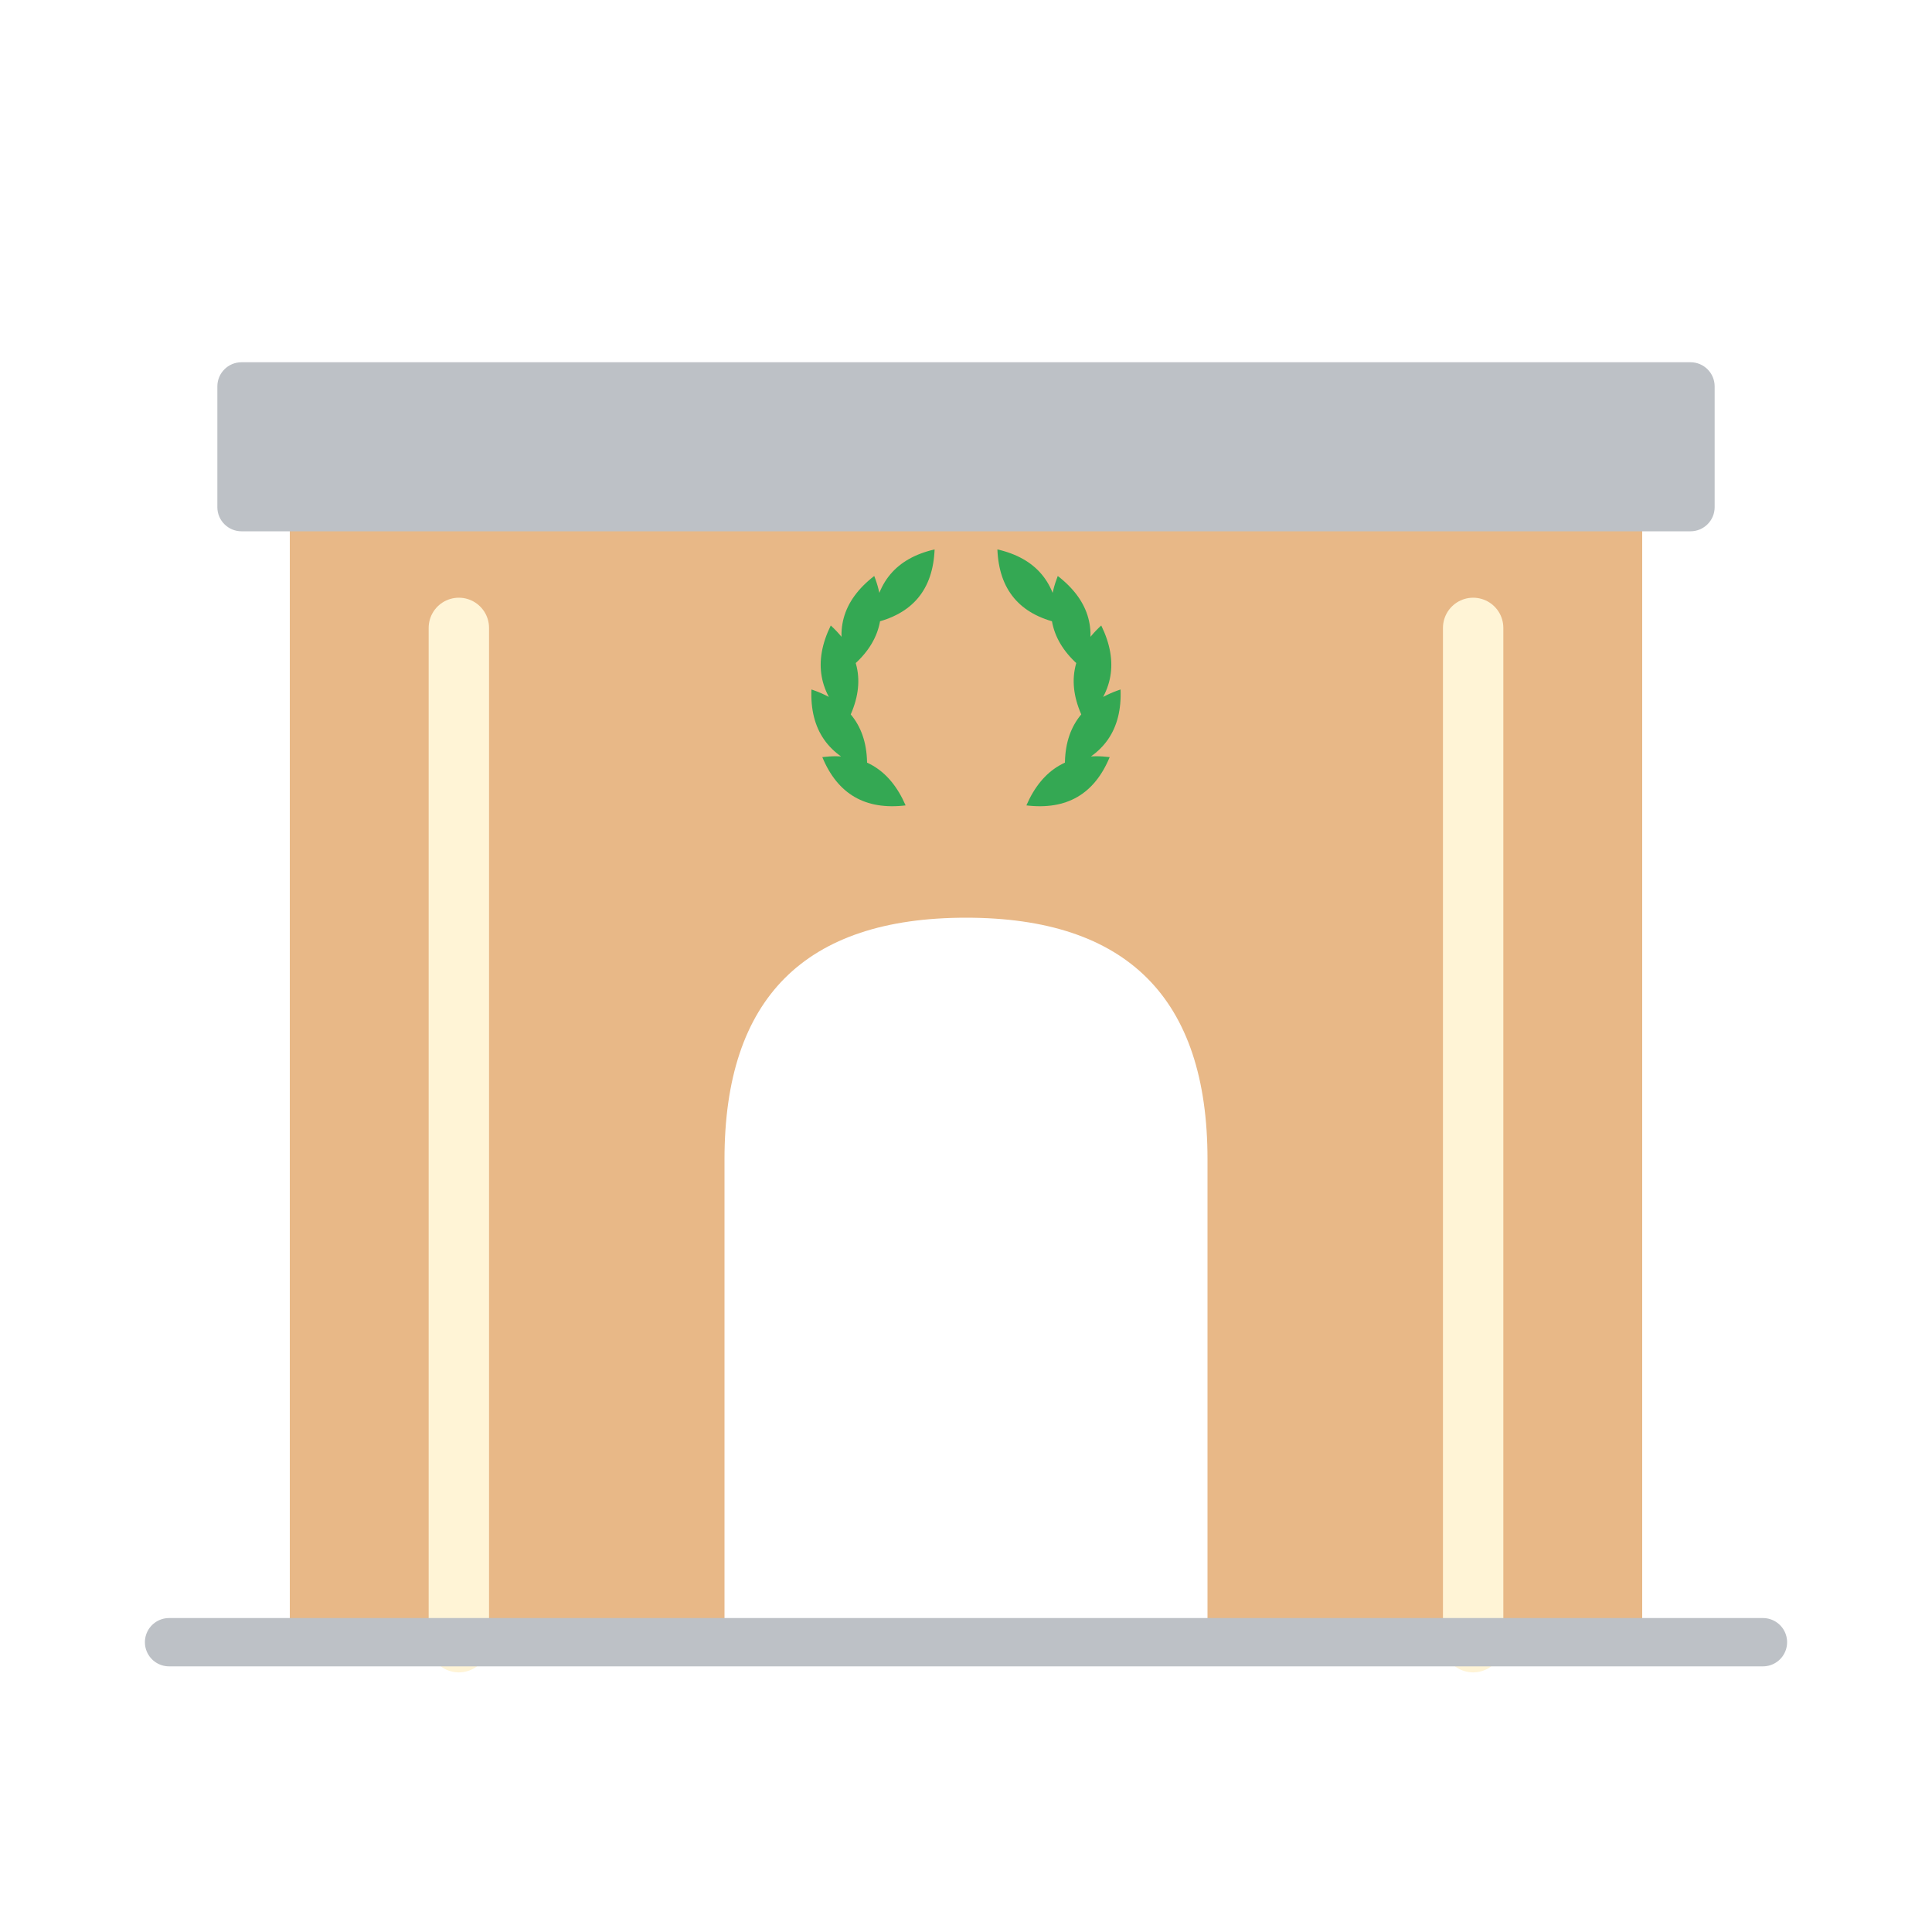
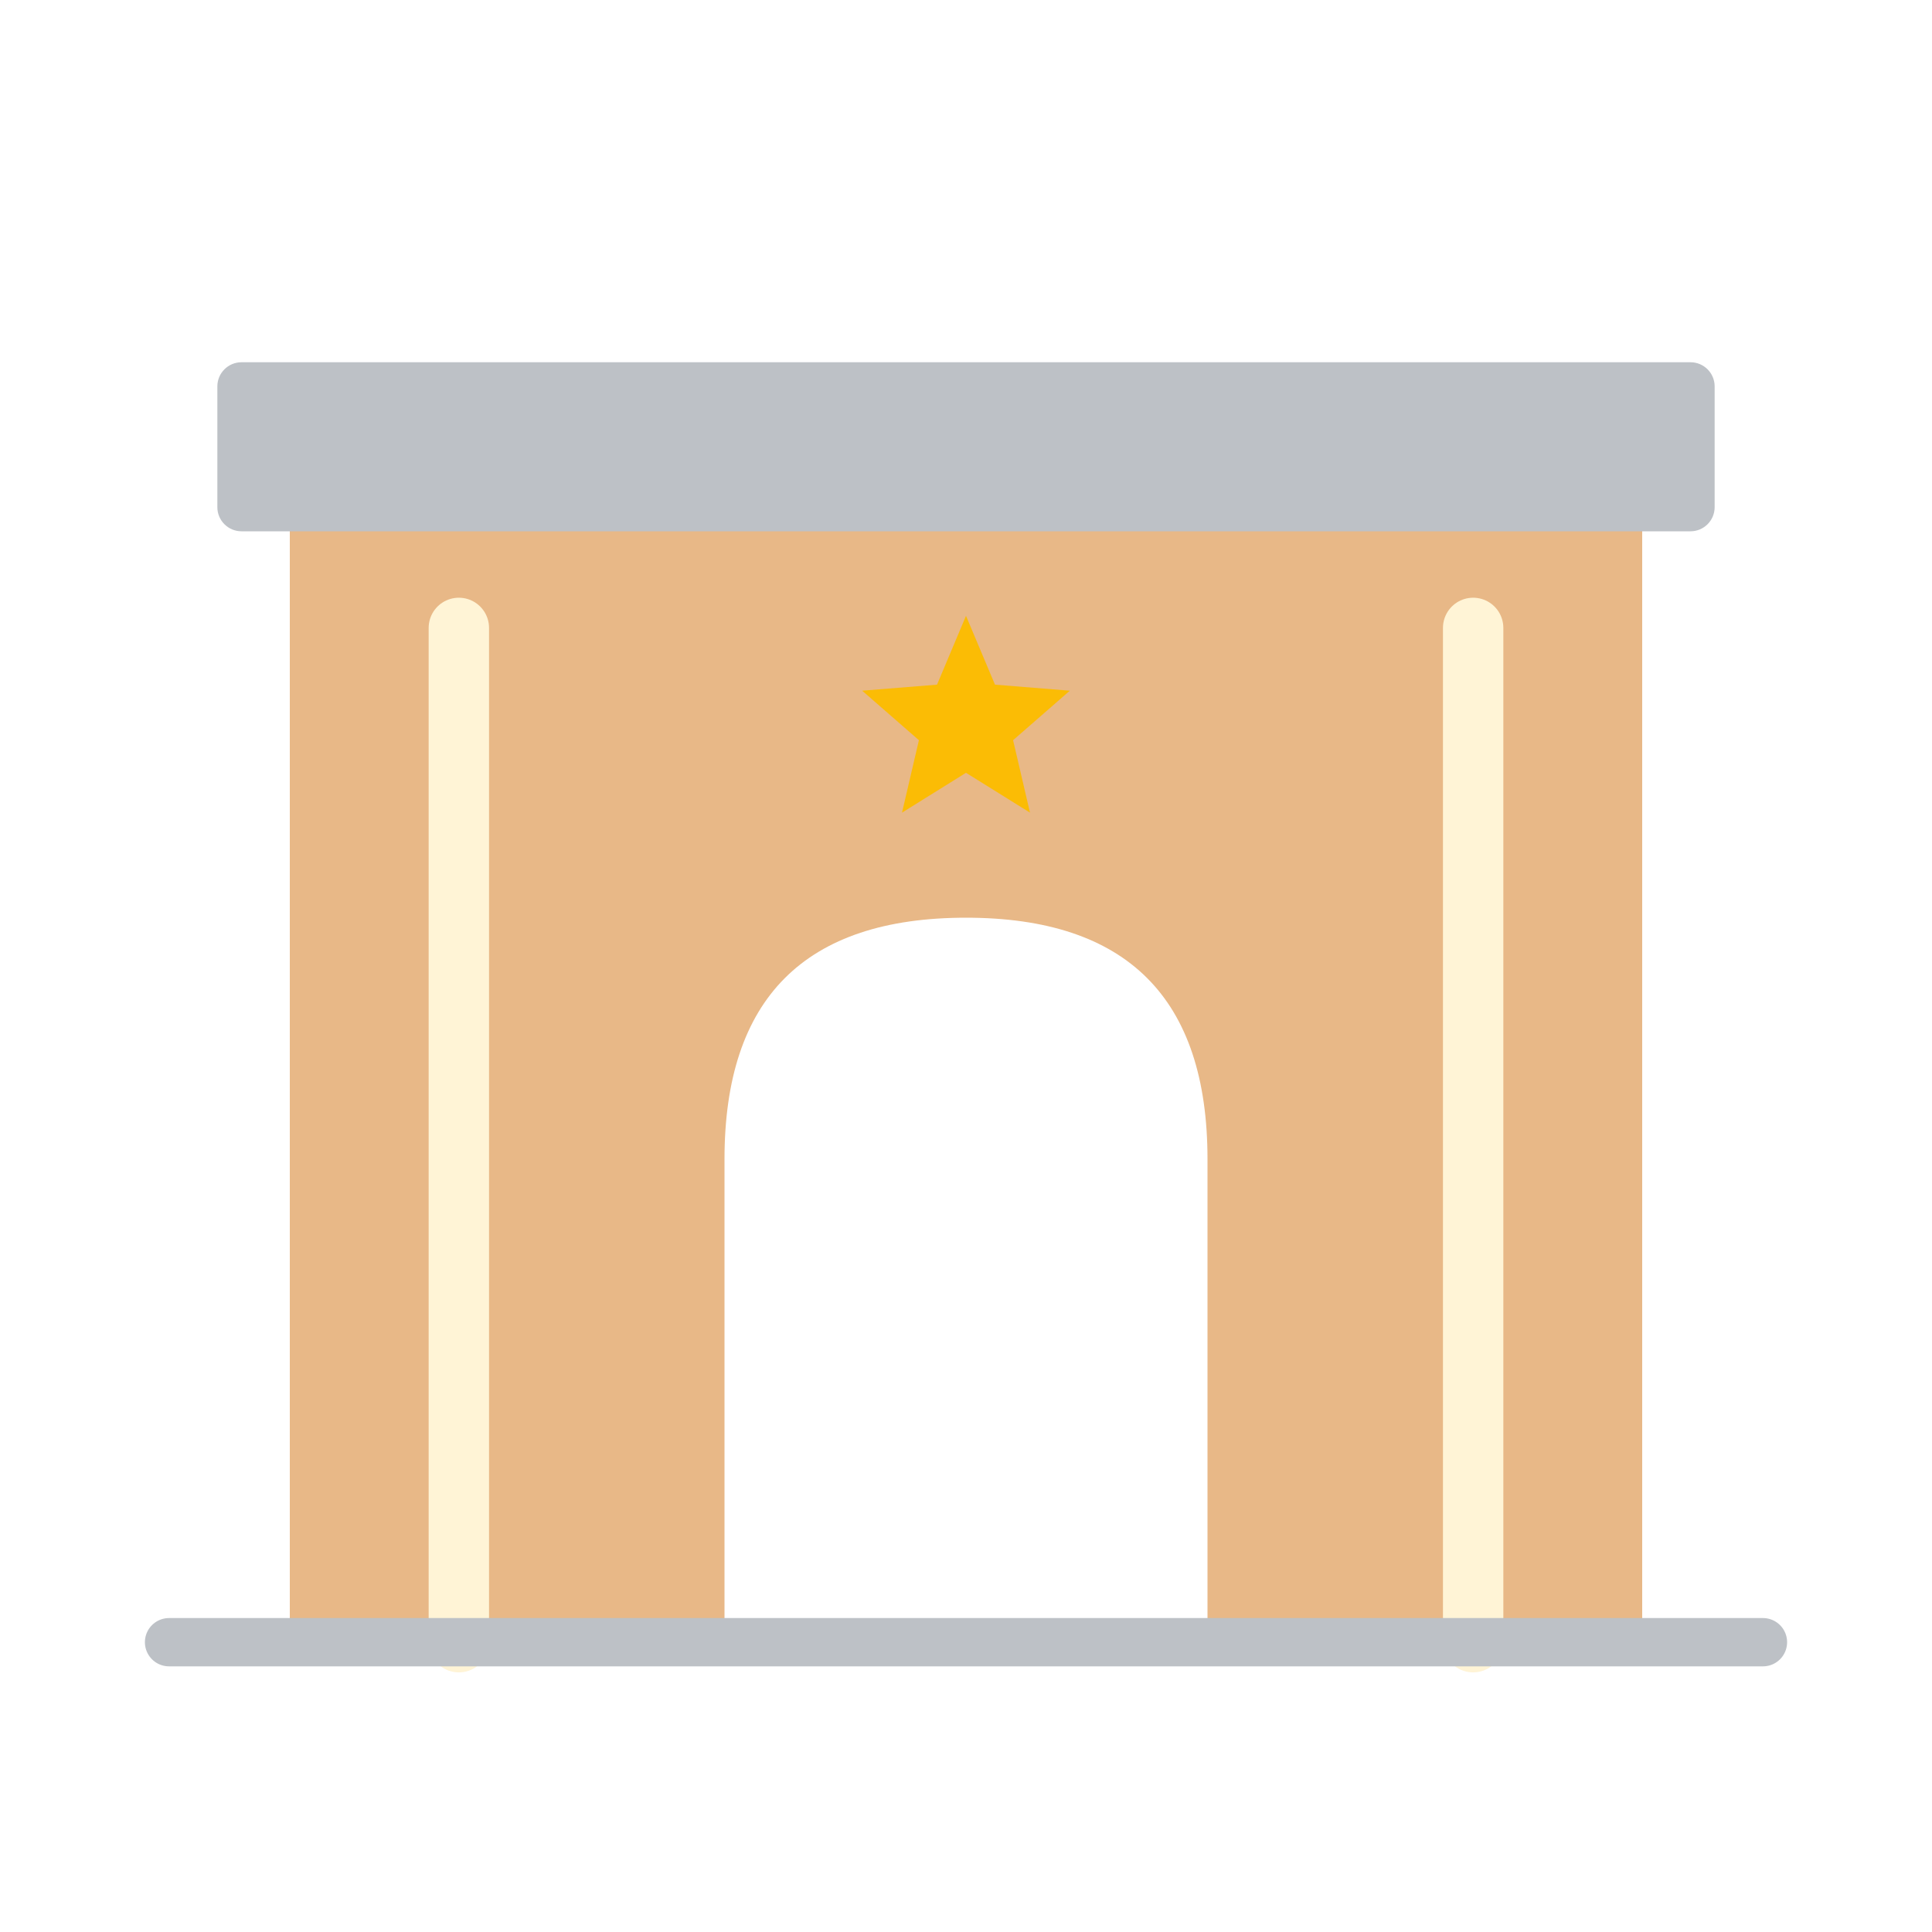
<svg xmlns="http://www.w3.org/2000/svg" viewBox="0 0 160 160">
  <path d="M24 136V40h112v96H100V96q0-20-20-20T60 96v40z" fill="#E8B887" />
  <rect x="18" y="30" width="124" height="14" rx="2" fill="#BDC1C6" />
  <path d="M38 52v84M122 52v84" fill="none" stroke-width="5" stroke-linecap="round" stroke-linejoin="round" stroke="#FFF4D6" />
-   <path d="M75 66.7Q73.0 62.1 68.1 62.7Q70.0 67.3 75 66.7zM71.8 63.7Q72.0 58.7 67.2 57.1Q67.0 62.1 71.8 63.7zM70.2 59.7Q72.5 55.2 68.8 51.8Q66.6 56.3 70.2 59.7zM70.3 55.4Q74.2 52.3 72.4 47.7Q68.4 50.8 70.3 55.4zM72.3 51.6Q77.2 50.5 77.4 45.5Q72.6 46.6 72.3 51.6zM85 66.7Q90.0 67.3 91.9 62.7Q87.0 62.1 85 66.7zM88.2 63.7Q93.0 62.1 92.8 57.1Q88.0 58.7 88.2 63.7zM89.8 59.7Q93.4 56.3 91.2 51.8Q87.5 55.2 89.8 59.7zM89.7 55.4Q91.6 50.8 87.6 47.7Q85.8 52.3 89.7 55.4zM87.7 51.6Q87.4 46.6 82.6 45.5Q82.8 50.5 87.7 51.6z" fill="#34A853" />
+   <path d="M80.0 51.0L82.4 56.7L88.6 57.2L83.9 61.3L85.3 67.3L80.0 64.0L74.7 67.3L76.1 61.3L71.4 57.2L77.6 56.7z" fill="#FBBC05" />
  <path d="M14 136h132" fill="none" stroke-width="4" stroke-linecap="round" stroke-linejoin="round" stroke="#BDC1C6" />
</svg>
